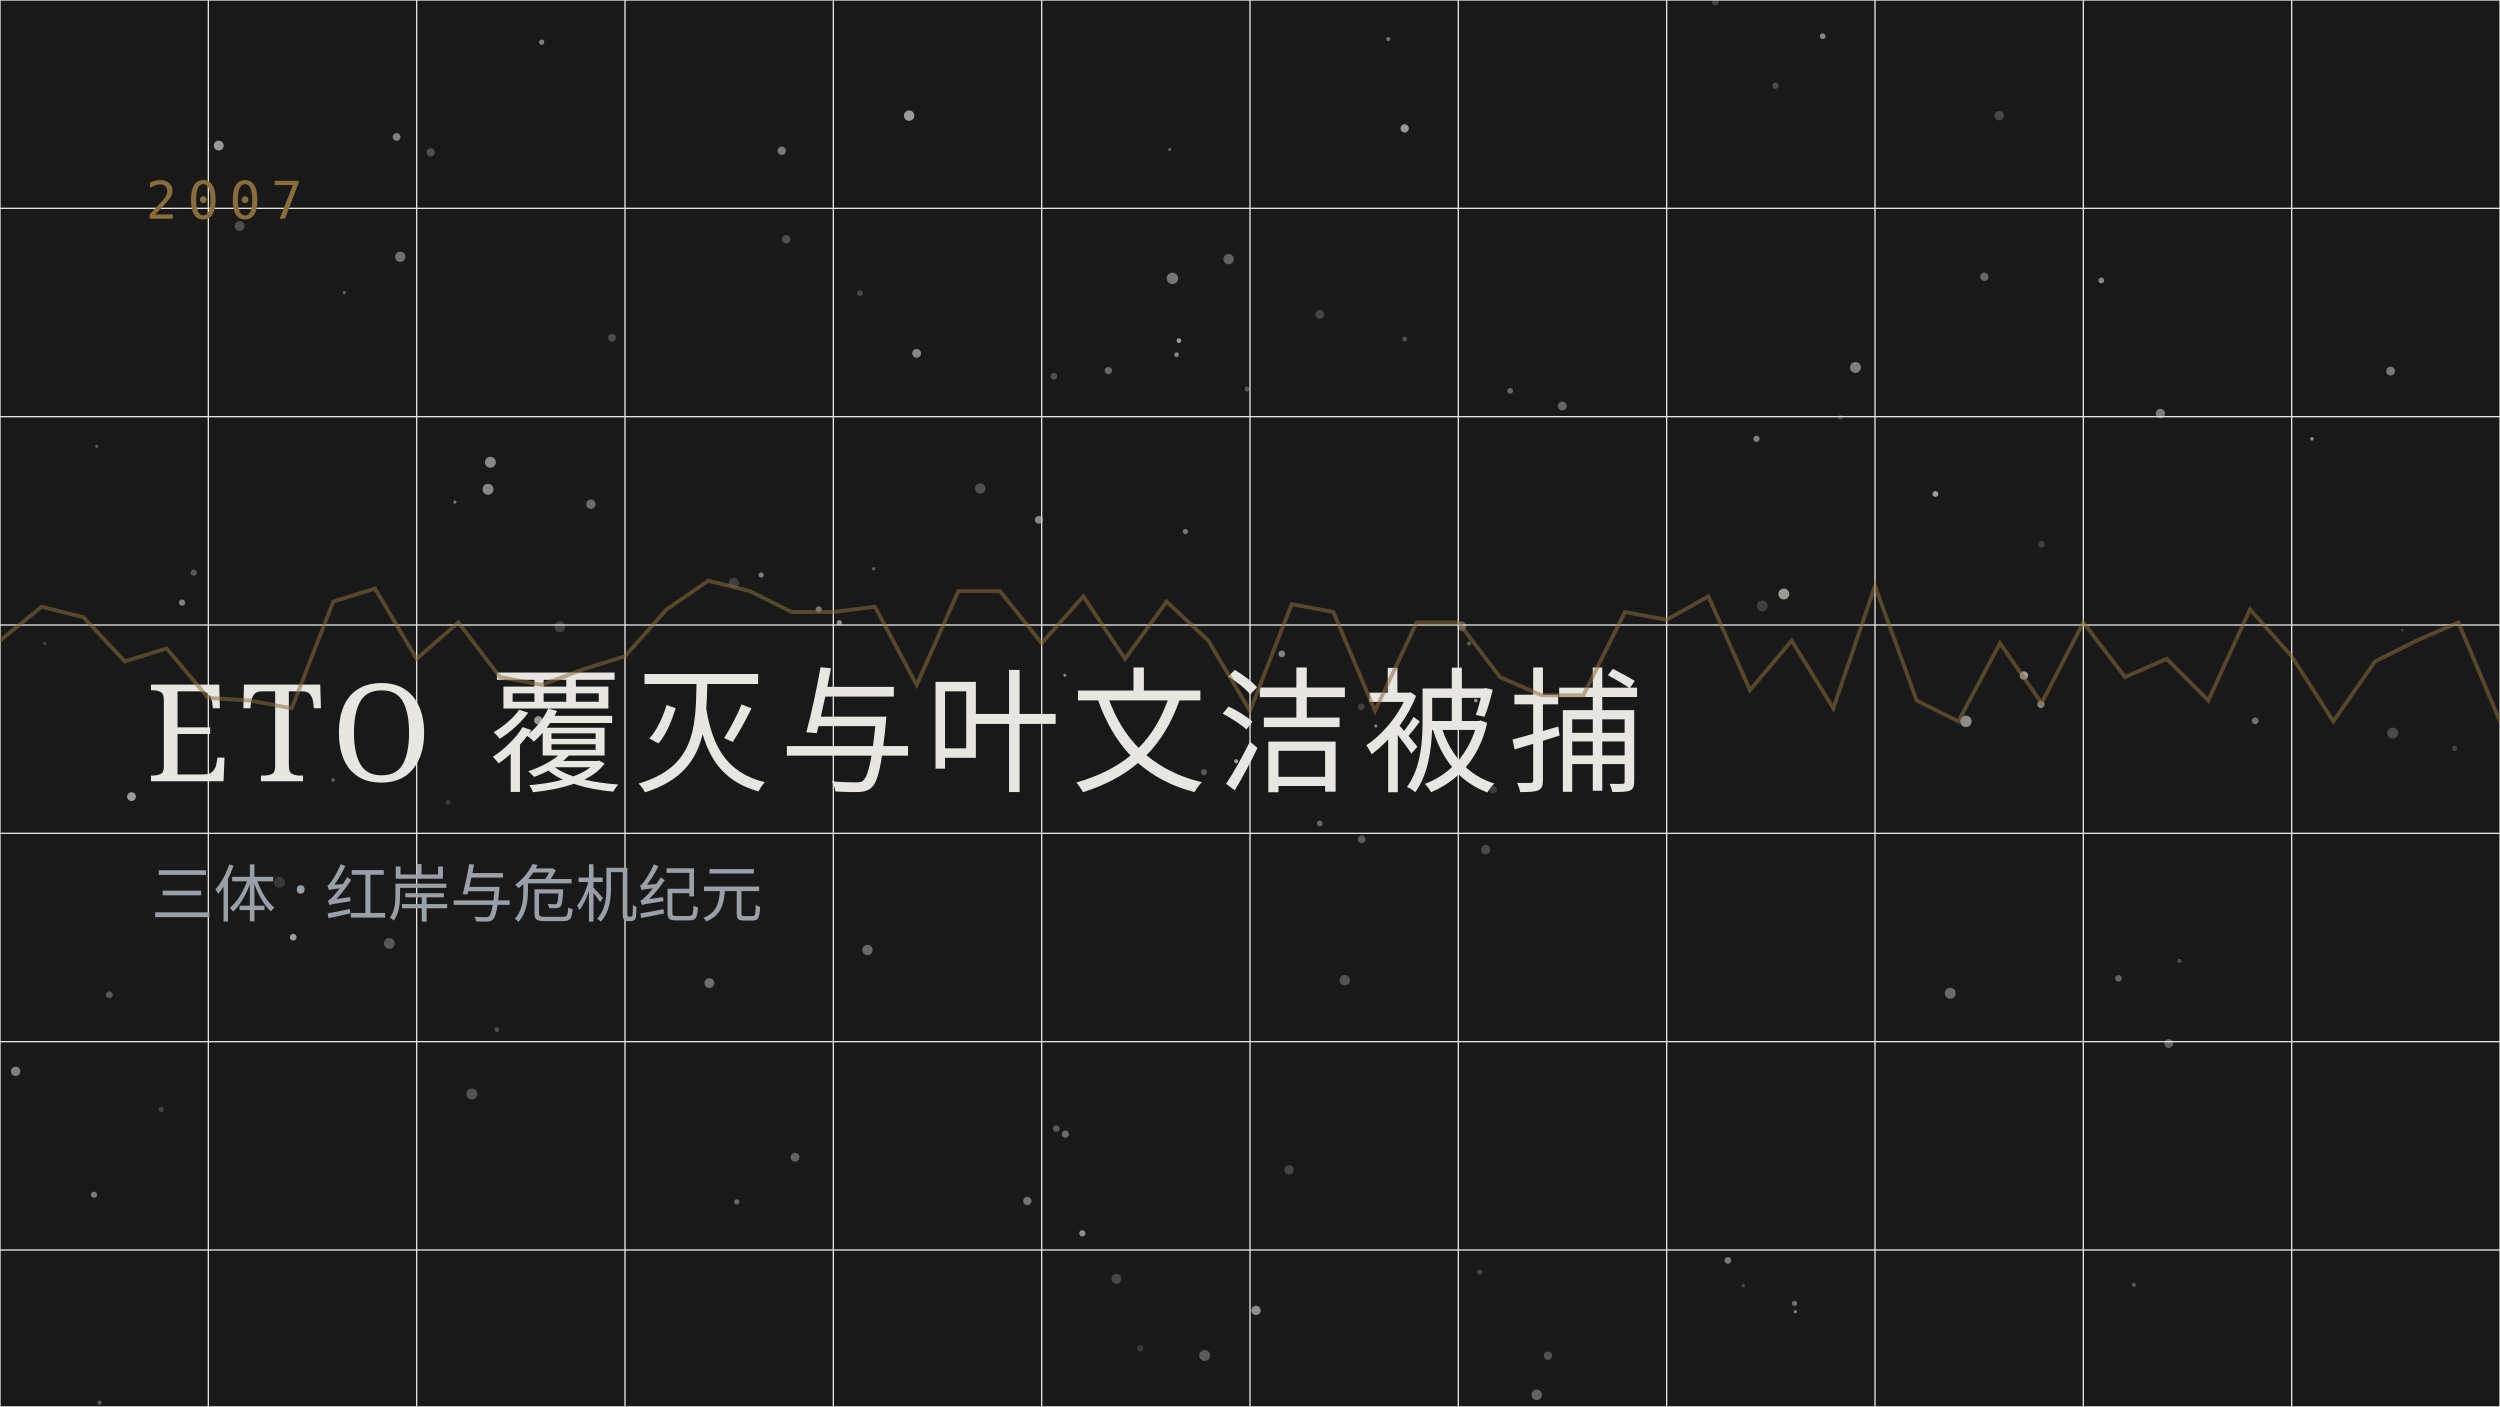
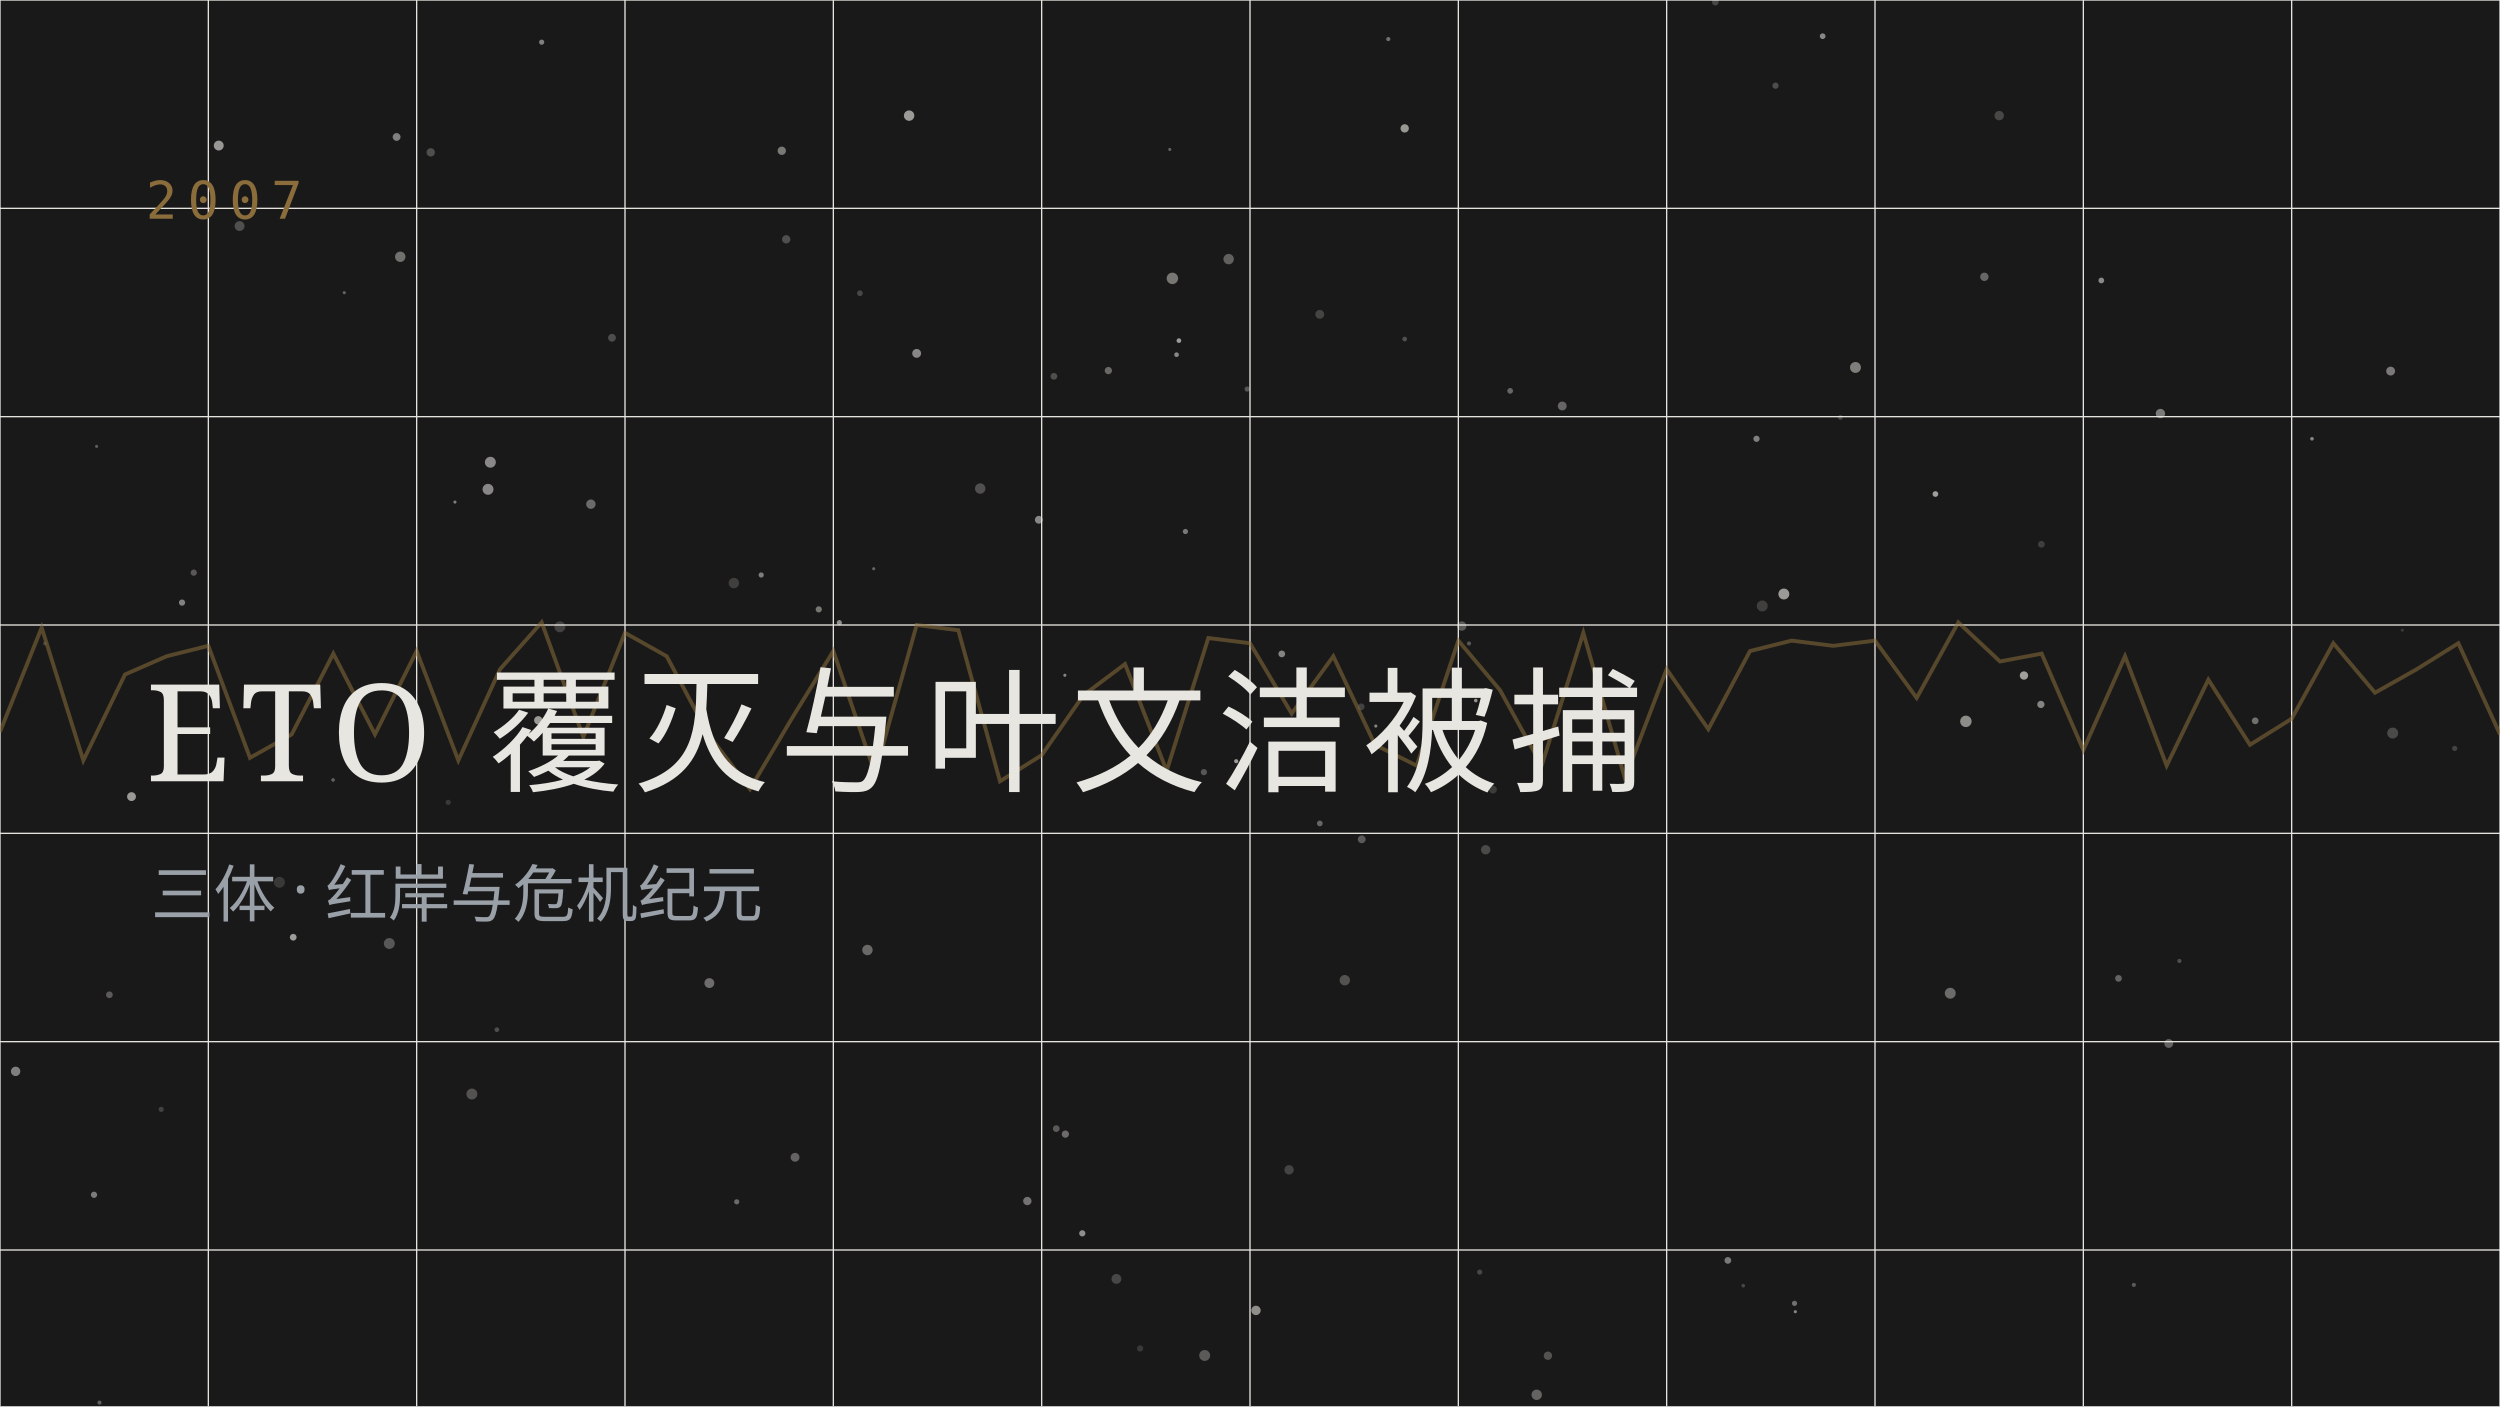
<svg xmlns="http://www.w3.org/2000/svg" width="960" height="540" viewBox="0 0 960 540">
  <rect width="960" height="540" fill="#0a0e14" />
  <rect width="960" height="540" fill="#8a6d3b" opacity="0.12" />
  <line x1="0" y1="0" x2="0" y2="540" stroke="#e8e6e1" stroke-width="0.5" />
  <line x1="80" y1="0" x2="80" y2="540" stroke="#e8e6e1" stroke-width="0.5" />
  <line x1="160" y1="0" x2="160" y2="540" stroke="#e8e6e1" stroke-width="0.5" />
  <line x1="240" y1="0" x2="240" y2="540" stroke="#e8e6e1" stroke-width="0.5" />
  <line x1="320" y1="0" x2="320" y2="540" stroke="#e8e6e1" stroke-width="0.5" />
  <line x1="400" y1="0" x2="400" y2="540" stroke="#e8e6e1" stroke-width="0.5" />
  <line x1="480" y1="0" x2="480" y2="540" stroke="#e8e6e1" stroke-width="0.5" />
  <line x1="560" y1="0" x2="560" y2="540" stroke="#e8e6e1" stroke-width="0.5" />
  <line x1="640" y1="0" x2="640" y2="540" stroke="#e8e6e1" stroke-width="0.5" />
  <line x1="720" y1="0" x2="720" y2="540" stroke="#e8e6e1" stroke-width="0.5" />
  <line x1="800" y1="0" x2="800" y2="540" stroke="#e8e6e1" stroke-width="0.5" />
  <line x1="880" y1="0" x2="880" y2="540" stroke="#e8e6e1" stroke-width="0.5" />
  <line x1="960" y1="0" x2="960" y2="540" stroke="#e8e6e1" stroke-width="0.5" />
  <line x1="0" y1="0" x2="960" y2="0" stroke="#e8e6e1" stroke-width="0.5" />
  <line x1="0" y1="80" x2="960" y2="80" stroke="#e8e6e1" stroke-width="0.5" />
  <line x1="0" y1="160" x2="960" y2="160" stroke="#e8e6e1" stroke-width="0.5" />
  <line x1="0" y1="240" x2="960" y2="240" stroke="#e8e6e1" stroke-width="0.5" />
  <line x1="0" y1="320" x2="960" y2="320" stroke="#e8e6e1" stroke-width="0.5" />
  <line x1="0" y1="400" x2="960" y2="400" stroke="#e8e6e1" stroke-width="0.5" />
  <line x1="0" y1="480" x2="960" y2="480" stroke="#e8e6e1" stroke-width="0.5" />
  <circle cx="754.9" cy="277.0" r="2.2" fill="#e8e6e1" opacity="0.56" />
  <circle cx="712.5" cy="141.1" r="2.1" fill="#e8e6e1" opacity="0.49" />
  <circle cx="172.1" cy="308.1" r="1.0" fill="#e8e6e1" opacity="0.16" />
  <circle cx="330.2" cy="112.6" r="1.1" fill="#e8e6e1" opacity="0.23" />
  <circle cx="522.9" cy="322.3" r="1.5" fill="#e8e6e1" opacity="0.32" />
  <circle cx="528.3" cy="278.8" r="0.6" fill="#e8e6e1" opacity="0.54" />
  <circle cx="152.3" cy="52.6" r="1.5" fill="#e8e6e1" opacity="0.50" />
  <circle cx="462.6" cy="520.5" r="2.1" fill="#e8e6e1" opacity="0.32" />
  <circle cx="495.0" cy="449.2" r="1.8" fill="#e8e6e1" opacity="0.21" />
  <circle cx="685.0" cy="228.1" r="2.1" fill="#e8e6e1" opacity="0.63" />
  <circle cx="922.5" cy="242.0" r="0.6" fill="#e8e6e1" opacity="0.16" />
  <circle cx="38.2" cy="538.6" r="0.8" fill="#e8e6e1" opacity="0.34" />
  <circle cx="689.1" cy="500.5" r="1.0" fill="#e8e6e1" opacity="0.42" />
  <circle cx="663.5" cy="484.0" r="1.3" fill="#e8e6e1" opacity="0.47" />
  <circle cx="590.1" cy="535.6" r="2.0" fill="#e8e6e1" opacity="0.36" />
  <circle cx="866.0" cy="276.8" r="1.3" fill="#e8e6e1" opacity="0.42" />
  <circle cx="437.8" cy="517.8" r="1.2" fill="#e8e6e1" opacity="0.16" />
  <circle cx="566.7" cy="269.0" r="0.7" fill="#e8e6e1" opacity="0.60" />
  <circle cx="570.5" cy="326.3" r="1.8" fill="#e8e6e1" opacity="0.24" />
  <circle cx="658.7" cy="0.8" r="1.3" fill="#e8e6e1" opacity="0.22" />
  <circle cx="61.9" cy="426.0" r="1.0" fill="#e8e6e1" opacity="0.20" />
  <circle cx="492.2" cy="251.1" r="1.3" fill="#e8e6e1" opacity="0.52" />
  <circle cx="561.3" cy="240.4" r="1.8" fill="#e8e6e1" opacity="0.32" />
  <circle cx="215.0" cy="240.7" r="2.1" fill="#e8e6e1" opacity="0.20" />
  <circle cx="281.8" cy="223.9" r="2.0" fill="#e8e6e1" opacity="0.19" />
  <circle cx="783.7" cy="270.5" r="1.4" fill="#e8e6e1" opacity="0.52" />
  <circle cx="681.8" cy="32.9" r="1.2" fill="#e8e6e1" opacity="0.25" />
  <circle cx="669.4" cy="493.7" r="0.7" fill="#e8e6e1" opacity="0.23" />
  <circle cx="918.0" cy="142.5" r="1.7" fill="#e8e6e1" opacity="0.47" />
  <circle cx="84.0" cy="55.9" r="1.9" fill="#e8e6e1" opacity="0.61" />
  <circle cx="174.7" cy="192.8" r="0.6" fill="#e8e6e1" opacity="0.50" />
  <circle cx="415.6" cy="473.6" r="1.2" fill="#e8e6e1" opacity="0.58" />
  <circle cx="300.2" cy="57.9" r="1.6" fill="#e8e6e1" opacity="0.46" />
  <circle cx="471.8" cy="99.5" r="2.0" fill="#e8e6e1" opacity="0.35" />
  <circle cx="594.4" cy="520.6" r="1.6" fill="#e8e6e1" opacity="0.28" />
  <circle cx="322.3" cy="239.1" r="1.0" fill="#e8e6e1" opacity="0.58" />
  <circle cx="187.4" cy="187.9" r="2.1" fill="#e8e6e1" opacity="0.54" />
  <circle cx="887.8" cy="168.5" r="0.7" fill="#e8e6e1" opacity="0.53" />
  <circle cx="829.6" cy="158.8" r="1.8" fill="#e8e6e1" opacity="0.48" />
  <circle cx="333.1" cy="364.8" r="2.0" fill="#e8e6e1" opacity="0.39" />
  <circle cx="482.3" cy="503.2" r="1.8" fill="#e8e6e1" opacity="0.57" />
  <circle cx="235.0" cy="129.7" r="1.5" fill="#e8e6e1" opacity="0.25" />
  <circle cx="409.1" cy="435.5" r="1.4" fill="#e8e6e1" opacity="0.40" />
  <circle cx="539.4" cy="130.2" r="0.9" fill="#e8e6e1" opacity="0.27" />
  <circle cx="188.3" cy="177.5" r="2.1" fill="#e8e6e1" opacity="0.55" />
  <circle cx="132.2" cy="112.4" r="0.6" fill="#e8e6e1" opacity="0.37" />
  <circle cx="398.9" cy="199.6" r="1.5" fill="#e8e6e1" opacity="0.54" />
  <circle cx="37.1" cy="171.4" r="0.6" fill="#e8e6e1" opacity="0.34" />
  <circle cx="451.8" cy="136.2" r="0.9" fill="#e8e6e1" opacity="0.54" />
  <circle cx="767.7" cy="44.4" r="1.8" fill="#e8e6e1" opacity="0.23" />
  <circle cx="819.4" cy="493.4" r="0.8" fill="#e8e6e1" opacity="0.32" />
  <circle cx="533.1" cy="15.0" r="0.8" fill="#e8e6e1" opacity="0.42" />
  <circle cx="748.9" cy="381.4" r="2.1" fill="#e8e6e1" opacity="0.40" />
  <circle cx="112.6" cy="359.9" r="1.3" fill="#e8e6e1" opacity="0.64" />
  <circle cx="522.7" cy="271.4" r="1.3" fill="#e8e6e1" opacity="0.20" />
  <circle cx="74.4" cy="219.9" r="1.2" fill="#e8e6e1" opacity="0.31" />
  <circle cx="428.7" cy="491.1" r="1.9" fill="#e8e6e1" opacity="0.22" />
  <circle cx="942.6" cy="287.4" r="1.0" fill="#e8e6e1" opacity="0.21" />
  <circle cx="836.9" cy="369.0" r="0.8" fill="#e8e6e1" opacity="0.26" />
  <circle cx="573.3" cy="303.2" r="1.5" fill="#e8e6e1" opacity="0.17" />
  <circle cx="478.9" cy="149.4" r="1.0" fill="#e8e6e1" opacity="0.29" />
  <circle cx="36.1" cy="458.8" r="1.2" fill="#e8e6e1" opacity="0.48" />
  <circle cx="335.5" cy="218.4" r="0.6" fill="#e8e6e1" opacity="0.38" />
  <circle cx="462.3" cy="296.5" r="1.2" fill="#e8e6e1" opacity="0.30" />
  <circle cx="918.8" cy="281.5" r="2.1" fill="#e8e6e1" opacity="0.24" />
  <circle cx="376.4" cy="187.6" r="2.0" fill="#e8e6e1" opacity="0.27" />
  <circle cx="17.2" cy="247.1" r="0.7" fill="#e8e6e1" opacity="0.19" />
  <circle cx="813.5" cy="375.7" r="1.3" fill="#e8e6e1" opacity="0.36" />
  <circle cx="689.4" cy="503.7" r="0.6" fill="#e8e6e1" opacity="0.54" />
  <circle cx="762.0" cy="106.3" r="1.6" fill="#e8e6e1" opacity="0.38" />
  <circle cx="292.3" cy="220.8" r="1.0" fill="#e8e6e1" opacity="0.49" />
  <circle cx="127.9" cy="299.5" r="0.7" fill="#e8e6e1" opacity="0.35" />
  <circle cx="6.0" cy="411.4" r="1.8" fill="#e8e6e1" opacity="0.50" />
  <circle cx="806.9" cy="107.7" r="1.1" fill="#e8e6e1" opacity="0.55" />
  <circle cx="69.9" cy="231.4" r="1.2" fill="#e8e6e1" opacity="0.51" />
  <circle cx="783.9" cy="209.0" r="1.3" fill="#e8e6e1" opacity="0.19" />
  <circle cx="165.4" cy="58.5" r="1.6" fill="#e8e6e1" opacity="0.26" />
  <circle cx="190.8" cy="395.4" r="0.9" fill="#e8e6e1" opacity="0.26" />
  <circle cx="272.4" cy="377.5" r="1.9" fill="#e8e6e1" opacity="0.41" />
  <circle cx="352.0" cy="135.7" r="1.7" fill="#e8e6e1" opacity="0.54" />
  <circle cx="206.7" cy="276.6" r="1.6" fill="#e8e6e1" opacity="0.63" />
  <circle cx="42.0" cy="382.0" r="1.3" fill="#e8e6e1" opacity="0.32" />
  <circle cx="539.4" cy="49.3" r="1.6" fill="#e8e6e1" opacity="0.61" />
  <circle cx="450.2" cy="106.9" r="2.2" fill="#e8e6e1" opacity="0.45" />
  <circle cx="455.2" cy="204.1" r="1.0" fill="#e8e6e1" opacity="0.47" />
  <circle cx="452.7" cy="130.8" r="0.9" fill="#e8e6e1" opacity="0.64" />
  <circle cx="149.5" cy="362.3" r="2.1" fill="#e8e6e1" opacity="0.30" />
  <circle cx="92.0" cy="86.8" r="1.9" fill="#e8e6e1" opacity="0.26" />
  <circle cx="564.1" cy="247.1" r="0.8" fill="#e8e6e1" opacity="0.30" />
  <circle cx="506.8" cy="120.7" r="1.7" fill="#e8e6e1" opacity="0.21" />
  <circle cx="506.8" cy="316.2" r="1.1" fill="#e8e6e1" opacity="0.38" />
  <circle cx="301.9" cy="91.9" r="1.6" fill="#e8e6e1" opacity="0.26" />
  <circle cx="208.0" cy="16.2" r="1.0" fill="#e8e6e1" opacity="0.50" />
  <circle cx="474.7" cy="292.3" r="0.8" fill="#e8e6e1" opacity="0.63" />
  <circle cx="50.5" cy="305.9" r="1.7" fill="#e8e6e1" opacity="0.62" />
  <circle cx="394.5" cy="461.2" r="1.6" fill="#e8e6e1" opacity="0.44" />
  <circle cx="226.9" cy="193.6" r="1.8" fill="#e8e6e1" opacity="0.40" />
  <circle cx="599.9" cy="155.9" r="1.7" fill="#e8e6e1" opacity="0.38" />
  <circle cx="743.2" cy="189.7" r="1.1" fill="#e8e6e1" opacity="0.65" />
  <circle cx="516.4" cy="376.4" r="2.0" fill="#e8e6e1" opacity="0.28" />
  <circle cx="699.9" cy="13.9" r="1.1" fill="#e8e6e1" opacity="0.54" />
  <circle cx="425.6" cy="142.3" r="1.4" fill="#e8e6e1" opacity="0.39" />
  <circle cx="349.1" cy="44.4" r="2.0" fill="#e8e6e1" opacity="0.63" />
  <circle cx="832.8" cy="400.7" r="1.7" fill="#e8e6e1" opacity="0.36" />
  <circle cx="568.2" cy="488.5" r="1.0" fill="#e8e6e1" opacity="0.22" />
  <circle cx="449.2" cy="57.4" r="0.6" fill="#e8e6e1" opacity="0.36" />
  <circle cx="305.3" cy="444.4" r="1.7" fill="#e8e6e1" opacity="0.36" />
  <circle cx="404.7" cy="144.5" r="1.3" fill="#e8e6e1" opacity="0.26" />
  <circle cx="153.7" cy="98.6" r="2.0" fill="#e8e6e1" opacity="0.42" />
  <circle cx="706.7" cy="160.3" r="0.9" fill="#e8e6e1" opacity="0.23" />
  <circle cx="282.9" cy="461.5" r="1.0" fill="#e8e6e1" opacity="0.40" />
  <circle cx="408.9" cy="259.3" r="0.6" fill="#e8e6e1" opacity="0.53" />
  <circle cx="405.6" cy="433.4" r="1.3" fill="#e8e6e1" opacity="0.32" />
  <circle cx="314.4" cy="234.0" r="1.2" fill="#e8e6e1" opacity="0.45" />
  <circle cx="107.3" cy="338.8" r="2.1" fill="#e8e6e1" opacity="0.16" />
  <circle cx="676.7" cy="232.7" r="2.1" fill="#e8e6e1" opacity="0.19" />
  <circle cx="181.2" cy="420.1" r="2.1" fill="#e8e6e1" opacity="0.28" />
  <circle cx="674.5" cy="168.5" r="1.2" fill="#e8e6e1" opacity="0.50" />
  <circle cx="579.9" cy="150.1" r="1.1" fill="#e8e6e1" opacity="0.38" />
  <circle cx="777.2" cy="259.4" r="1.6" fill="#e8e6e1" opacity="0.65" />
+   <polyline points="0,281 16,241 32,292 48,259 64,252 80,248 96,291 112,282 128,251 144,282 160,250 176,292 192,257 208,239 224,283 240,243 256,252 272,282 288,303 304,276 320,250 336,297 352,240 368,242 384,300 400,290 416,267 432,255 448,296 464,245 480,247 496,274 512,252 528,286 544,294 560,246 576,265 592,294 608,243 624,299 640,257 656,280 672,250 688,246 704,248 720,246 736,268 752,239 768,254 784,251 800,288 816,252 832,294 848,261 864,286 880,276 896,247 912,266 928,257 944,247 960,282" fill="none" stroke="#8a6d3b" stroke-width="1.5" opacity="0.55" />
  <text x="56" y="84" font-family="'SFMono-Regular','Menlo',monospace" font-size="20" fill="#8a6d3b" letter-spacing="4">2007</text>
  <text x="56" y="300" font-family="'Noto Serif SC','Songti SC',serif" font-size="52" fill="#e8e6e1" letter-spacing="4">ETO 覆灭与叶文洁被捕</text>
  <text x="58" y="352" font-family="'PingFang SC','Microsoft YaHei',sans-serif" font-size="24" fill="#9aa0a8">三体 · 红岸与危机纪元</text>
-   <polyline points="0,246 16,233 32,237 48,254 64,249 80,268 96,269 112,272 128,231 144,226 160,253 176,239 192,260 208,263 224,257 240,252 256,234 272,223 288,227 304,235 320,235 336,233 352,263 368,227 384,227 400,247 416,229 432,253 448,231 464,246 480,273 496,232 512,235 528,273 544,239 560,239 576,260 592,267 608,267 624,235 640,238 656,229 672,265 688,246 704,272 720,225 736,269 752,277 768,247 784,270 800,239 816,260 832,253 848,269 864,234 880,252 896,277 912,254 928,246 944,239 960,277" fill="none" stroke="#8a6d3b" stroke-width="1.5" opacity="0.55" />
</svg>
